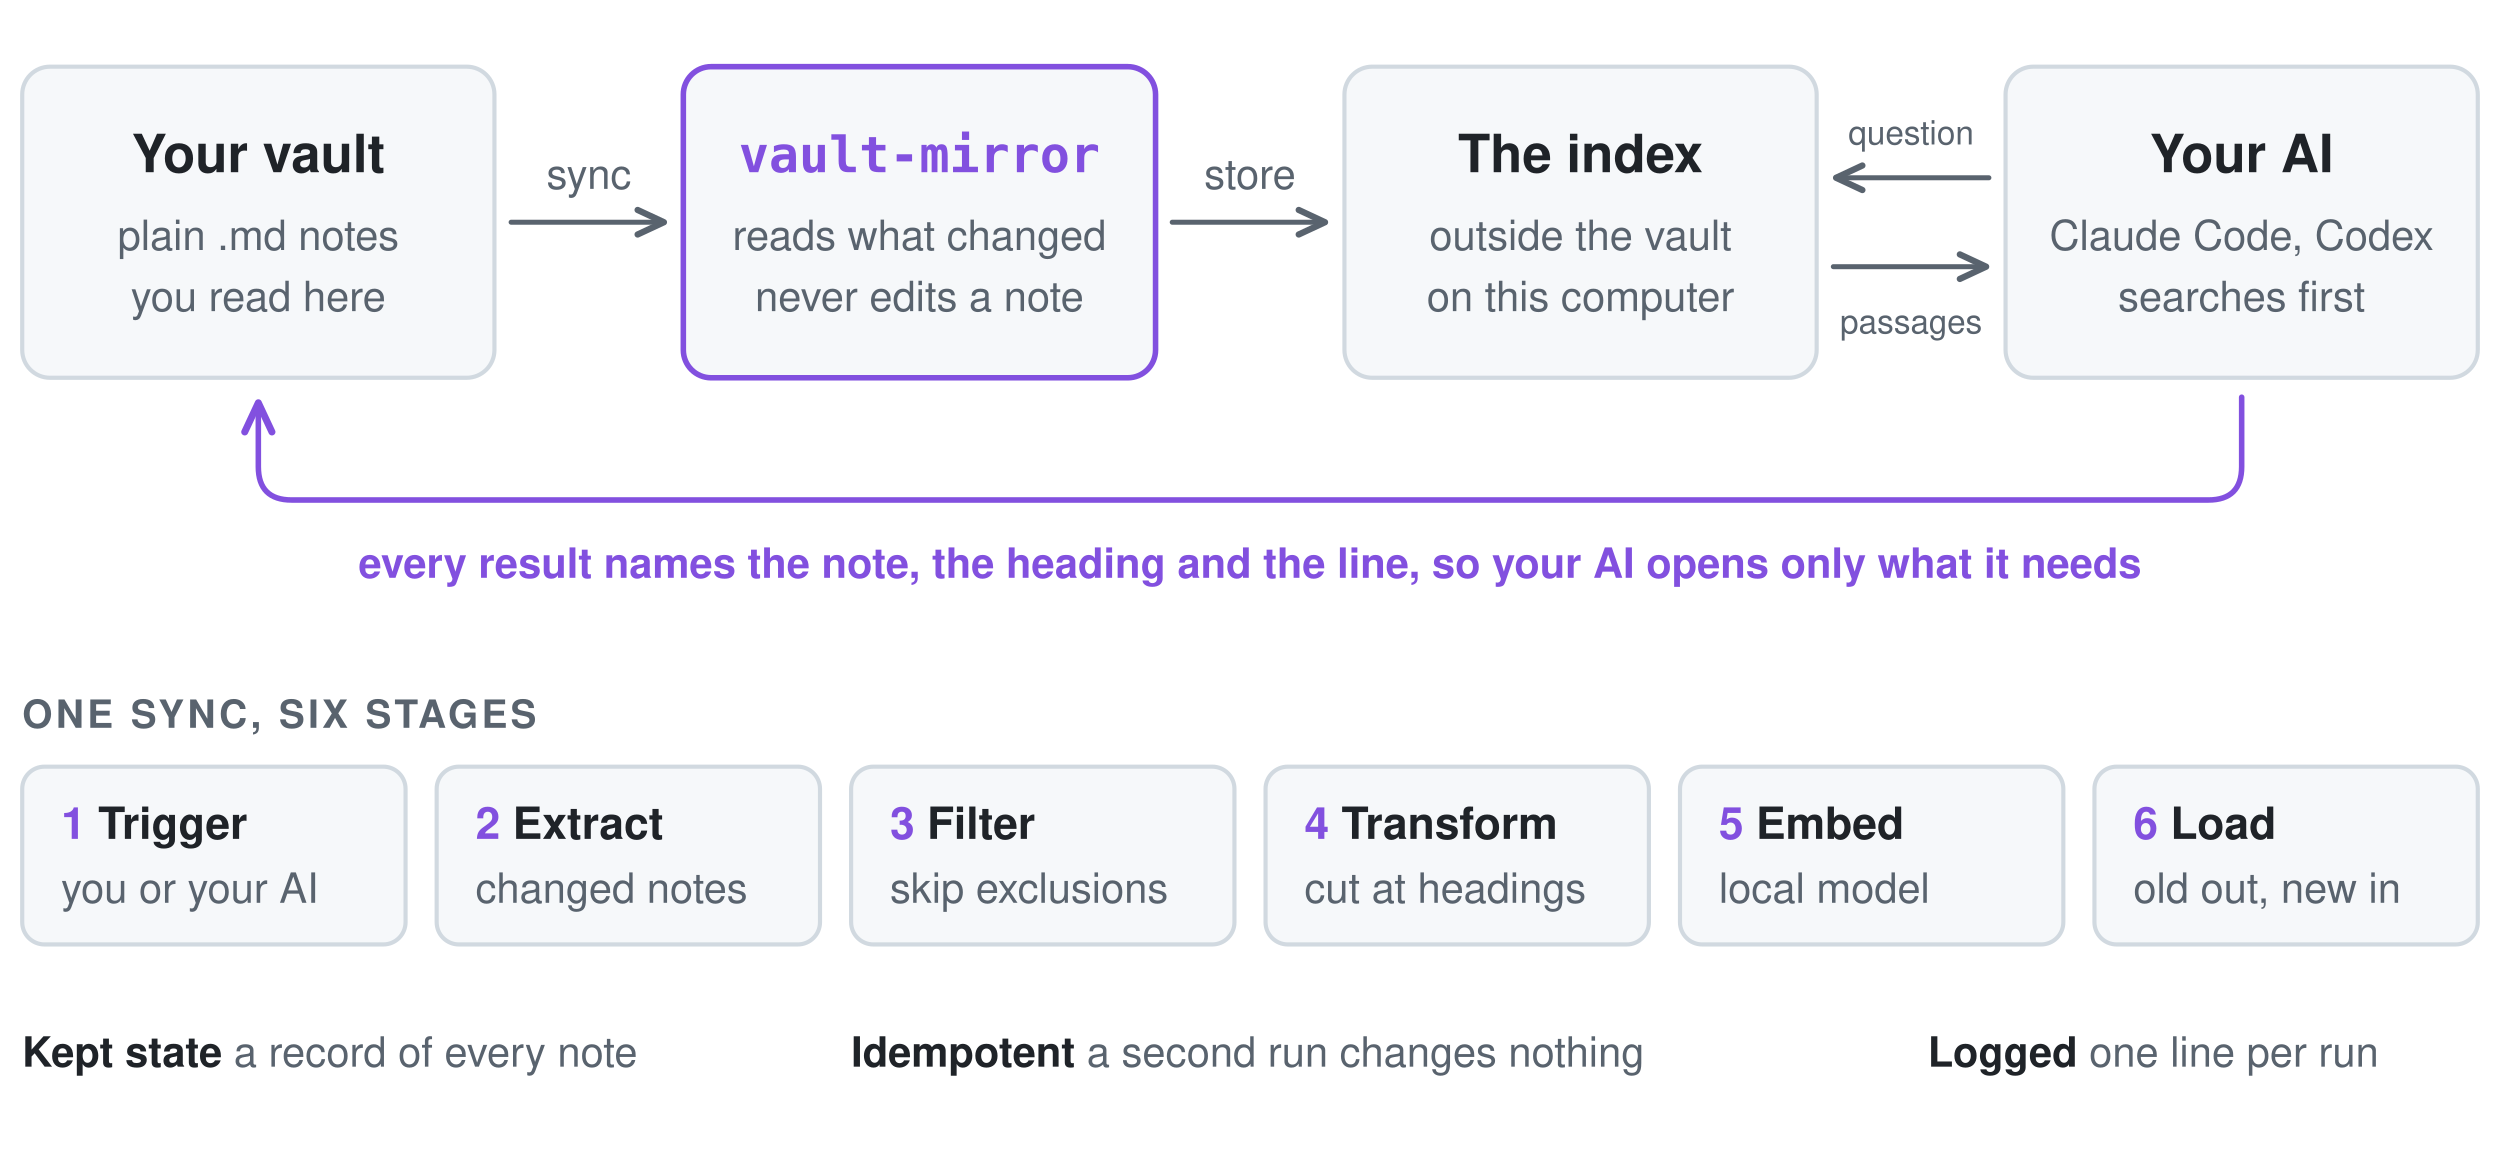
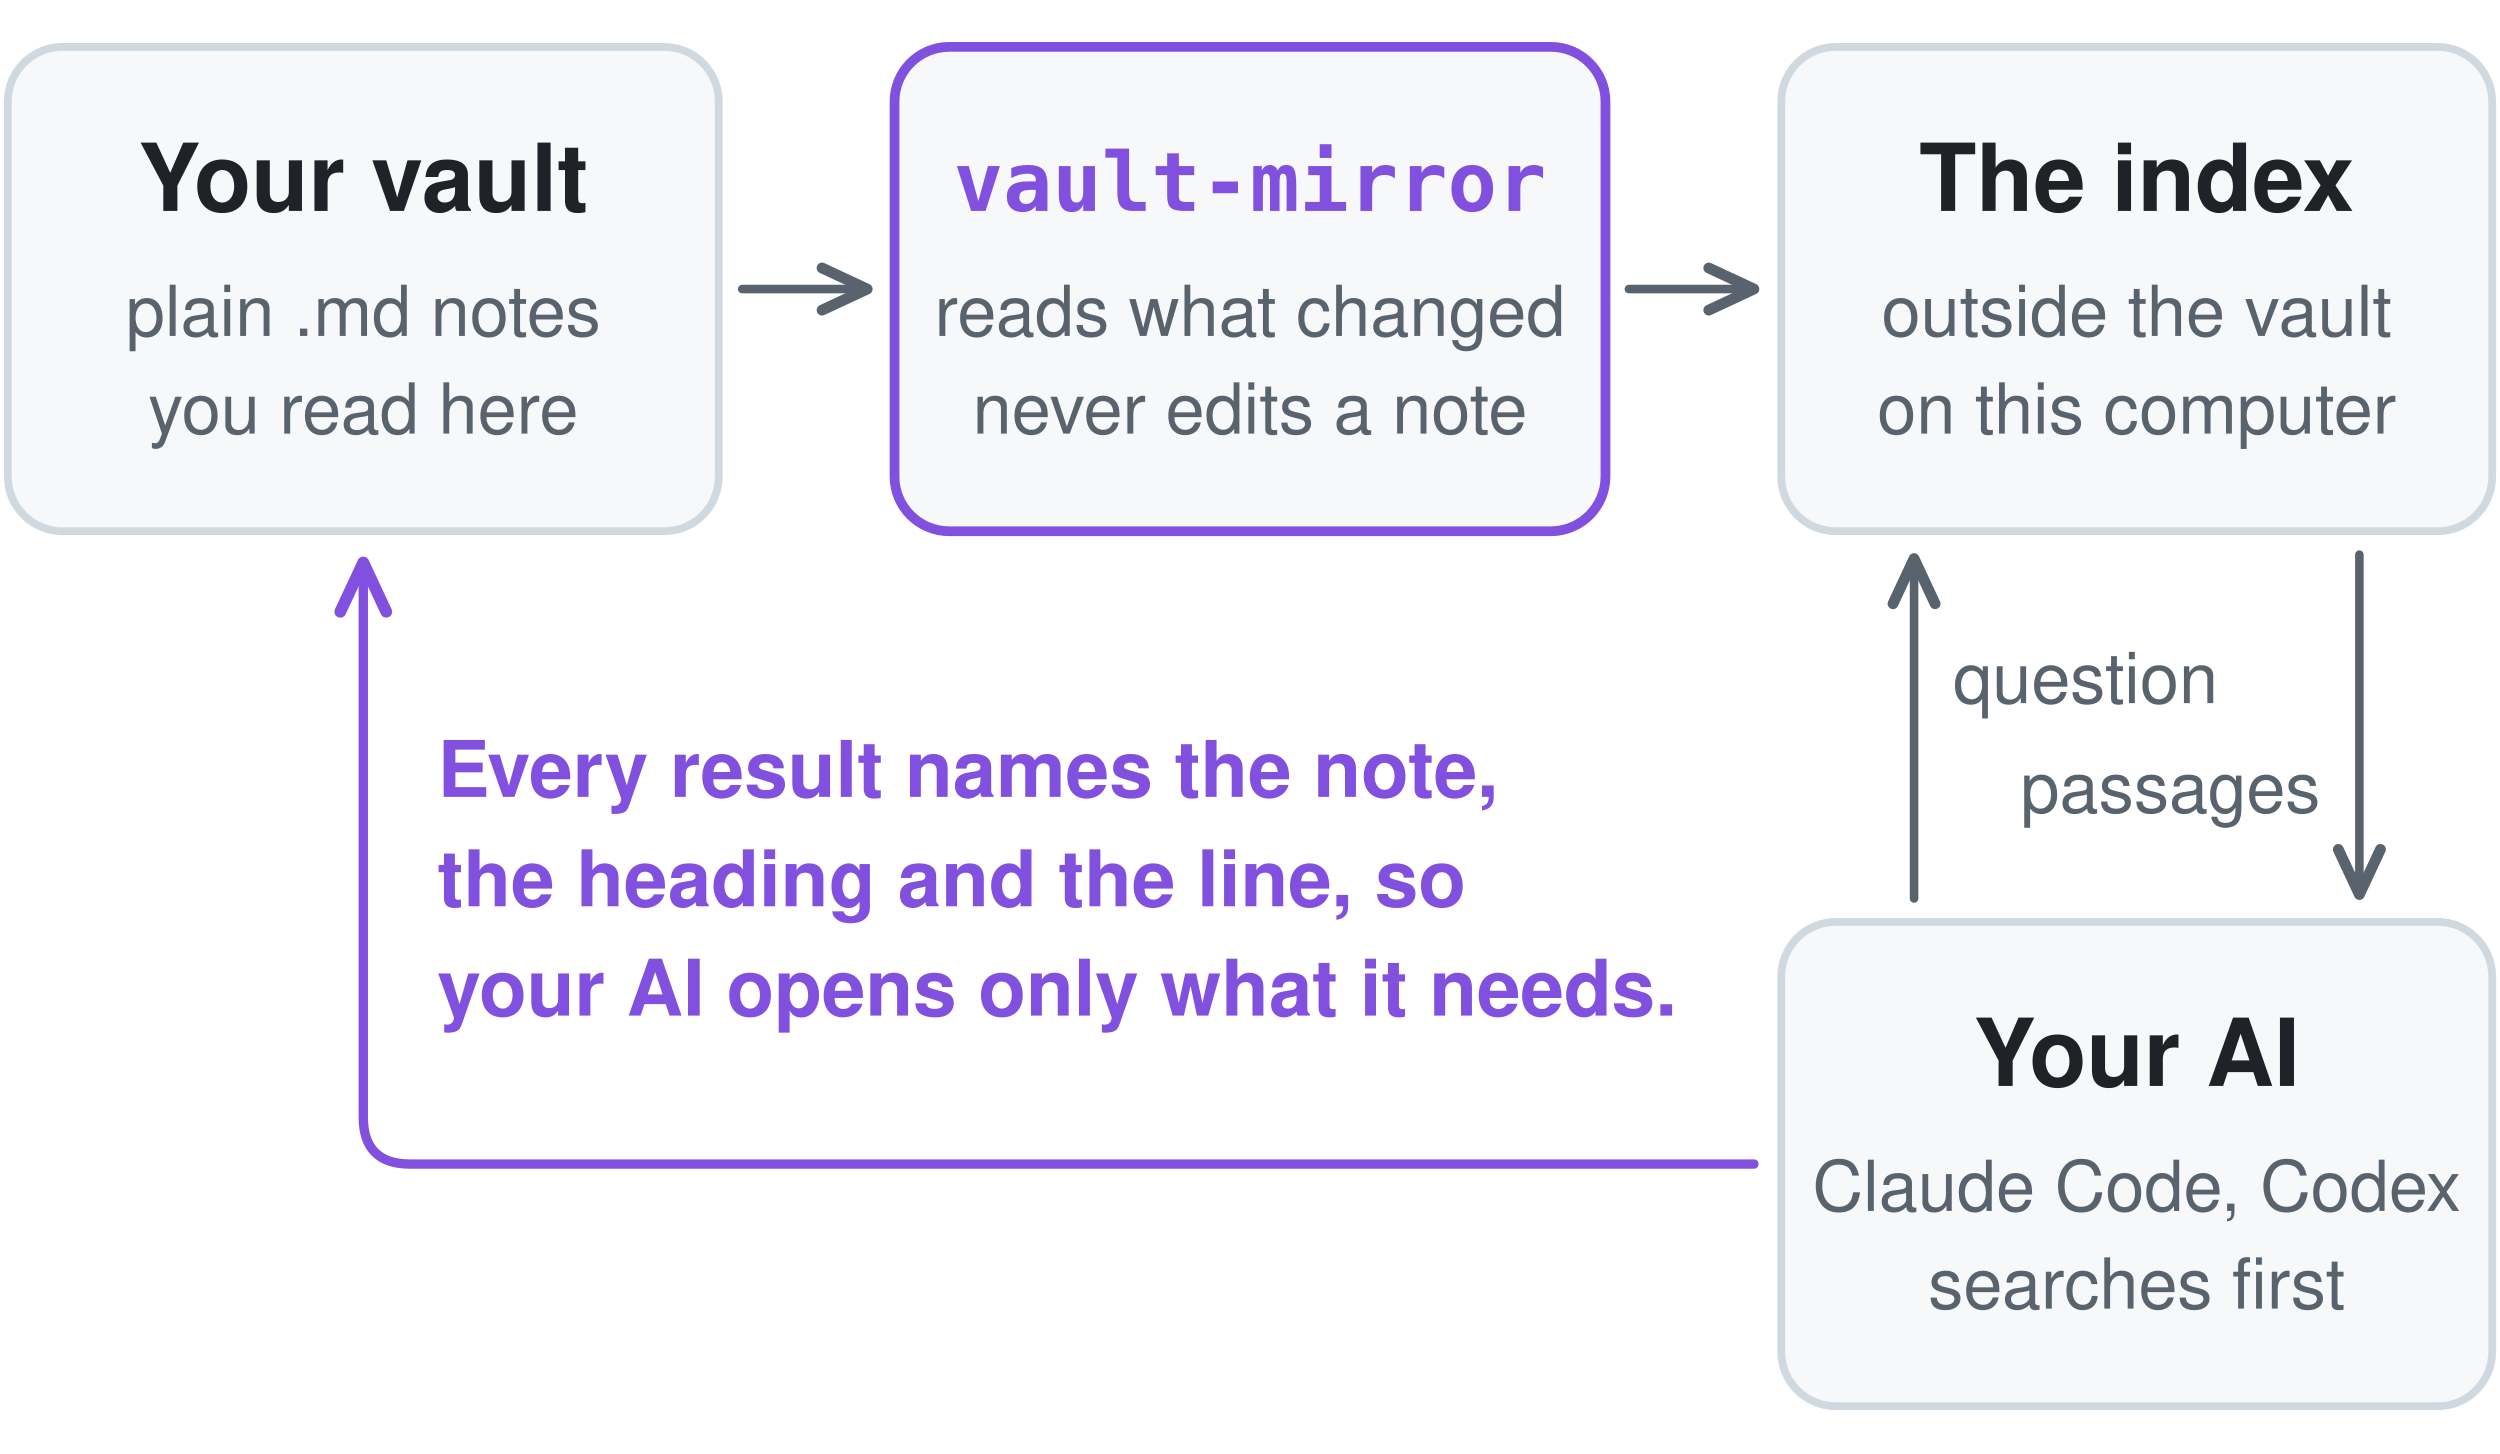
- <svg xmlns="http://www.w3.org/2000/svg" viewBox="0 0 900 418" role="img" aria-labelledby="t d" font-family="ui-sans-serif, -apple-system, 'Segoe UI', Helvetica, Arial, sans-serif">
+ <svg xmlns="http://www.w3.org/2000/svg" viewBox="0 0 640 372" role="img" aria-labelledby="t d" font-family="ui-sans-serif, -apple-system, 'Segoe UI', Helvetica, Arial, sans-serif">
  <defs>
    <marker id="a" viewBox="0 0 10 10" refX="8.5" refY="5" markerWidth="7" markerHeight="7" orient="auto-start-reverse">
      <path d="M1 1.5 8.5 5 1 8.5" fill="none" stroke="#59636e" stroke-width="1.8" stroke-linecap="round" stroke-linejoin="round" />
    </marker>
    <marker id="b" viewBox="0 0 10 10" refX="8.5" refY="5" markerWidth="7" markerHeight="7" orient="auto-start-reverse">
      <path d="M1 1.5 8.5 5 1 8.5" fill="none" stroke="#8250df" stroke-width="1.8" stroke-linecap="round" stroke-linejoin="round" />
    </marker>
  </defs>
-   <g stroke-width="1.5">
-     <rect x="8" y="24" width="170" height="112" rx="10" fill="#f6f8fa" stroke="#d1d9e0" />
-     <rect x="246" y="24" width="170" height="112" rx="10" fill="#f6f8fa" stroke="#8250df" stroke-width="2" />
-     <rect x="484" y="24" width="170" height="112" rx="10" fill="#f6f8fa" stroke="#d1d9e0" />
-     <rect x="722" y="24" width="170" height="112" rx="10" fill="#f6f8fa" stroke="#d1d9e0" />
+   <g stroke-width="2" fill="#f6f8fa">
+     <rect x="2" y="12" width="182" height="124" rx="14" stroke="#d1d9e0" />
+     <rect x="229" y="12" width="182" height="124" rx="14" stroke="#8250df" stroke-width="2.5" />
+     <rect x="456" y="12" width="182" height="124" rx="14" stroke="#d1d9e0" />
+     <rect x="456" y="236" width="182" height="124" rx="14" stroke="#d1d9e0" />
  </g>
-   <g text-anchor="middle" fill="#1f2328" font-size="19" font-weight="600">
-     <text x="93" y="62">Your vault</text>
-     <text x="331" y="62" fill="#8250df" font-family="ui-monospace, SFMono-Regular, Menlo, Consolas, monospace" font-size="18">vault-mirror</text>
-     <text x="569" y="62">The index</text>
-     <text x="807" y="62">Your AI</text>
+   <g text-anchor="middle" fill="#1f2328" font-size="24" font-weight="700">
+     <text x="93" y="54">Your vault</text>
+     <text x="320" y="54" fill="#8250df" font-family="ui-monospace, SFMono-Regular, Menlo, Consolas, monospace" font-size="21">vault-mirror</text>
+     <text x="547" y="54">The index</text>
+     <text x="547" y="278">Your AI</text>
  </g>
-   <g text-anchor="middle" fill="#59636e" font-size="15">
-     <text x="93" y="90">plain .md notes</text>
-     <text x="93" y="112">you read here</text>
-     <text x="331" y="90">reads what changed</text>
-     <text x="331" y="112">never edits a note</text>
-     <text x="569" y="90">outside the vault</text>
-     <text x="569" y="112">on this computer</text>
-     <text x="807" y="90">Claude Code, Codex</text>
-     <text x="807" y="112">searches first</text>
+   <g text-anchor="middle" fill="#59636e" font-size="18">
+     <text x="93" y="86">plain .md notes</text>
+     <text x="93" y="111">you read here</text>
+     <text x="320" y="86">reads what changed</text>
+     <text x="320" y="111">never edits a note</text>
+     <text x="547" y="86">outside the vault</text>
+     <text x="547" y="111">on this computer</text>
+     <text x="547" y="310">Claude Code, Codex</text>
+     <text x="547" y="335">searches first</text>
  </g>
-   <g fill="none" stroke="#59636e" stroke-width="1.8" stroke-linecap="round">
-     <path d="M184 80H239" marker-end="url(#a)" />
-     <path d="M422 80H477" marker-end="url(#a)" />
-     <path d="M716 64H661" marker-end="url(#a)" />
-     <path d="M660 96H715" marker-end="url(#a)" />
+   <g fill="none" stroke="#59636e" stroke-width="2.2" stroke-linecap="round">
+     <path d="M190 74H222" marker-end="url(#a)" />
+     <path d="M417 74H449" marker-end="url(#a)" />
+     <path d="M490 230V143" marker-end="url(#a)" />
+     <path d="M604 142V229" marker-end="url(#a)" />
  </g>
-   <g text-anchor="middle" fill="#59636e" font-size="15">
-     <text x="212" y="68">sync</text>
-     <text x="450" y="68">store</text>
-     <text x="688" y="52" font-size="12">question</text>
-     <text x="688" y="120" font-size="12">passages</text>
+   <g fill="#59636e" font-size="18">
+     <text x="500" y="180">question</text>
+     <text x="594" y="208" text-anchor="end">passages</text>
  </g>
-   <path d="M807 143V168Q807 180 795 180H105Q93 180 93 168V145" fill="none" stroke="#8250df" stroke-width="2" stroke-linecap="round" marker-end="url(#b)" />
-   <text x="450" y="208" text-anchor="middle" fill="#8250df" font-size="15" font-weight="600">every result names the note, the heading and the line, so your AI opens only what it needs</text>
-   <text x="8" y="262" fill="#59636e" font-size="14" font-weight="600" letter-spacing="1.2">ONE SYNC, SIX STAGES</text>
-   <g fill="#f6f8fa" stroke="#d1d9e0" stroke-width="1.5">
-     <rect x="8" y="276" width="138" height="64" rx="8" />
-     <rect x="157.2" y="276" width="138" height="64" rx="8" />
-     <rect x="306.4" y="276" width="138" height="64" rx="8" />
-     <rect x="455.6" y="276" width="138" height="64" rx="8" />
-     <rect x="604.8" y="276" width="138" height="64" rx="8" />
-     <rect x="754" y="276" width="138" height="64" rx="8" />
+   <g fill="#8250df" font-size="20" font-weight="700">
+     <text x="112" y="204">Every result names the note,</text>
+     <text x="112" y="232">the heading and the line, so</text>
+     <text x="112" y="260">your AI opens only what it needs.</text>
  </g>
-   <g fill="#1f2328" font-size="16" font-weight="600">
-     <text x="22" y="302">
-       <tspan fill="#8250df">1</tspan>  Trigger</text>
-     <text x="171.2" y="302">
-       <tspan fill="#8250df">2</tspan>  Extract</text>
-     <text x="320.4" y="302">
-       <tspan fill="#8250df">3</tspan>  Filter</text>
-     <text x="469.6" y="302">
-       <tspan fill="#8250df">4</tspan>  Transform</text>
-     <text x="618.8" y="302">
-       <tspan fill="#8250df">5</tspan>  Embed</text>
-     <text x="768" y="302">
-       <tspan fill="#8250df">6</tspan>  Load</text>
-   </g>
-   <g fill="#59636e" font-size="15">
-     <text x="22" y="325">you or your AI</text>
-     <text x="171.2" y="325">changed notes</text>
-     <text x="320.4" y="325">skip exclusions</text>
-     <text x="469.6" y="325">cut at headings</text>
-     <text x="618.8" y="325">local model</text>
-     <text x="768" y="325">old out, new in</text>
-   </g>
-   <g font-size="15" fill="#59636e">
-     <text x="8" y="384">
-       <tspan fill="#1f2328" font-weight="600">Kept state</tspan>  a record of every note</text>
-     <text x="306.4" y="384">
-       <tspan fill="#1f2328" font-weight="600">Idempotent</tspan>  a second run changes nothing</text>
-     <text x="694" y="384">
-       <tspan fill="#1f2328" font-weight="600">Logged</tspan>  one line per run</text>
-   </g>
+   <path d="M449 298H105Q93 298 93 286V144" fill="none" stroke="#8250df" stroke-width="2.4" stroke-linecap="round" marker-end="url(#b)" />
</svg>
